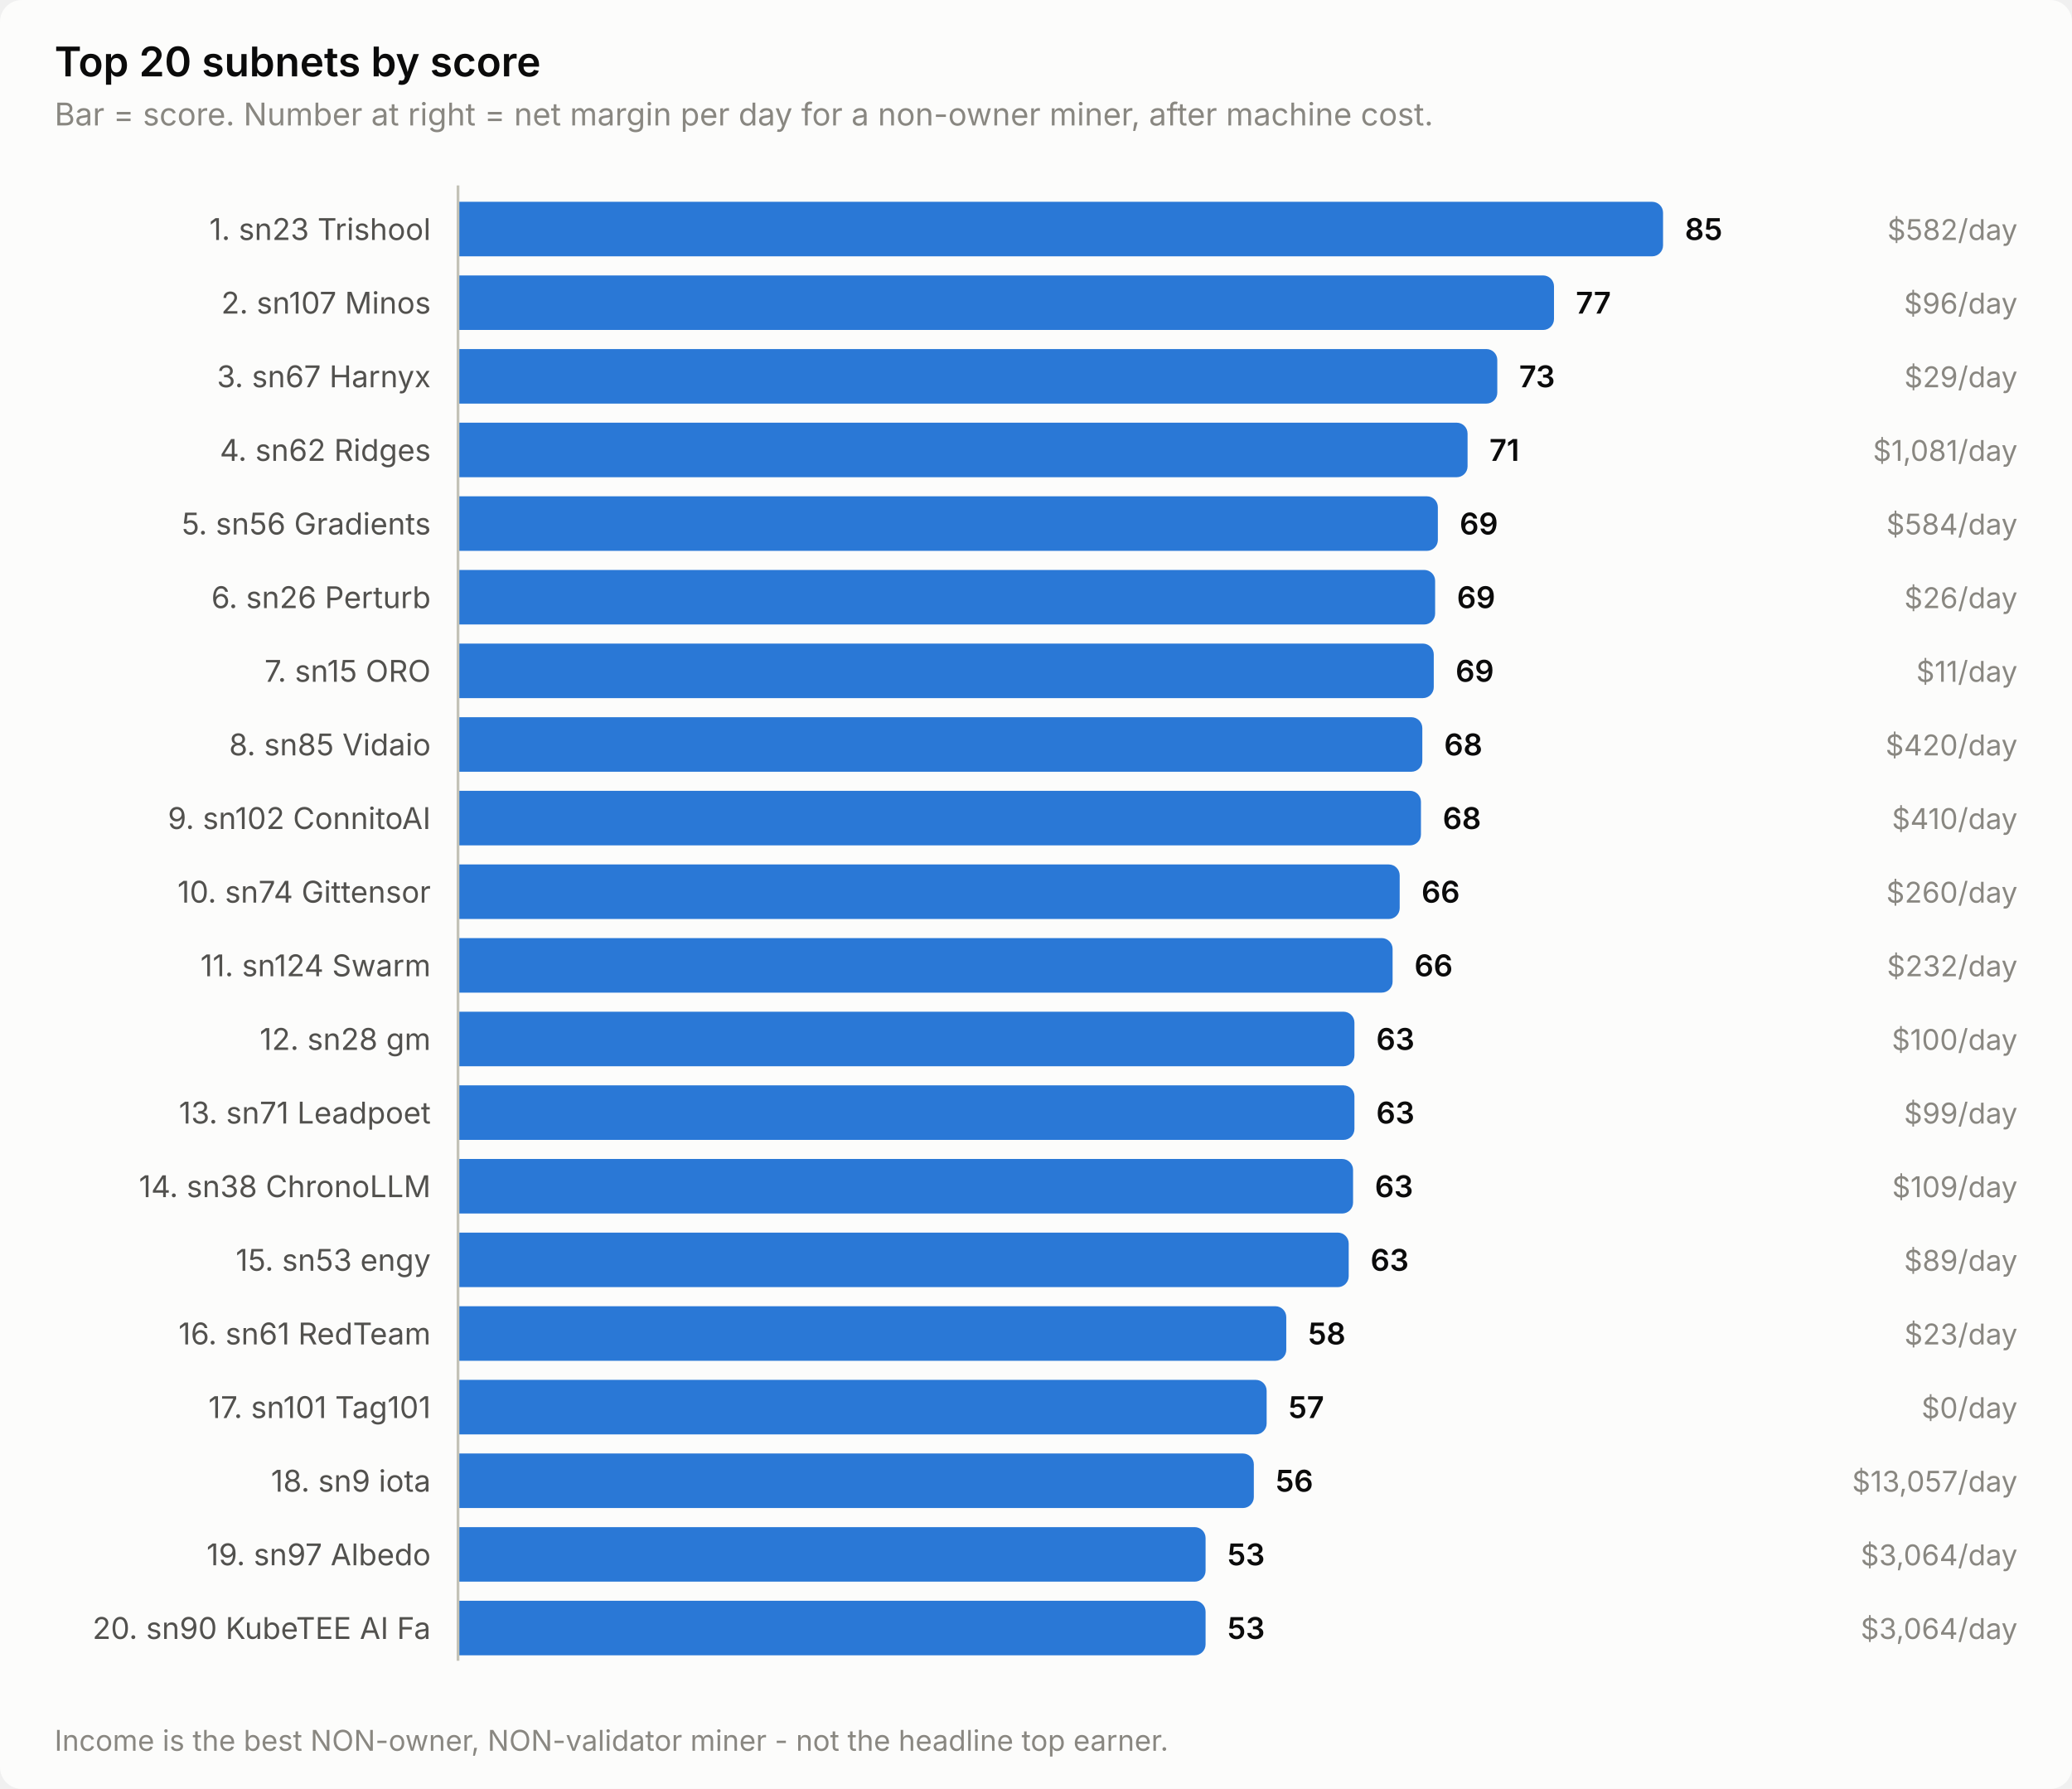
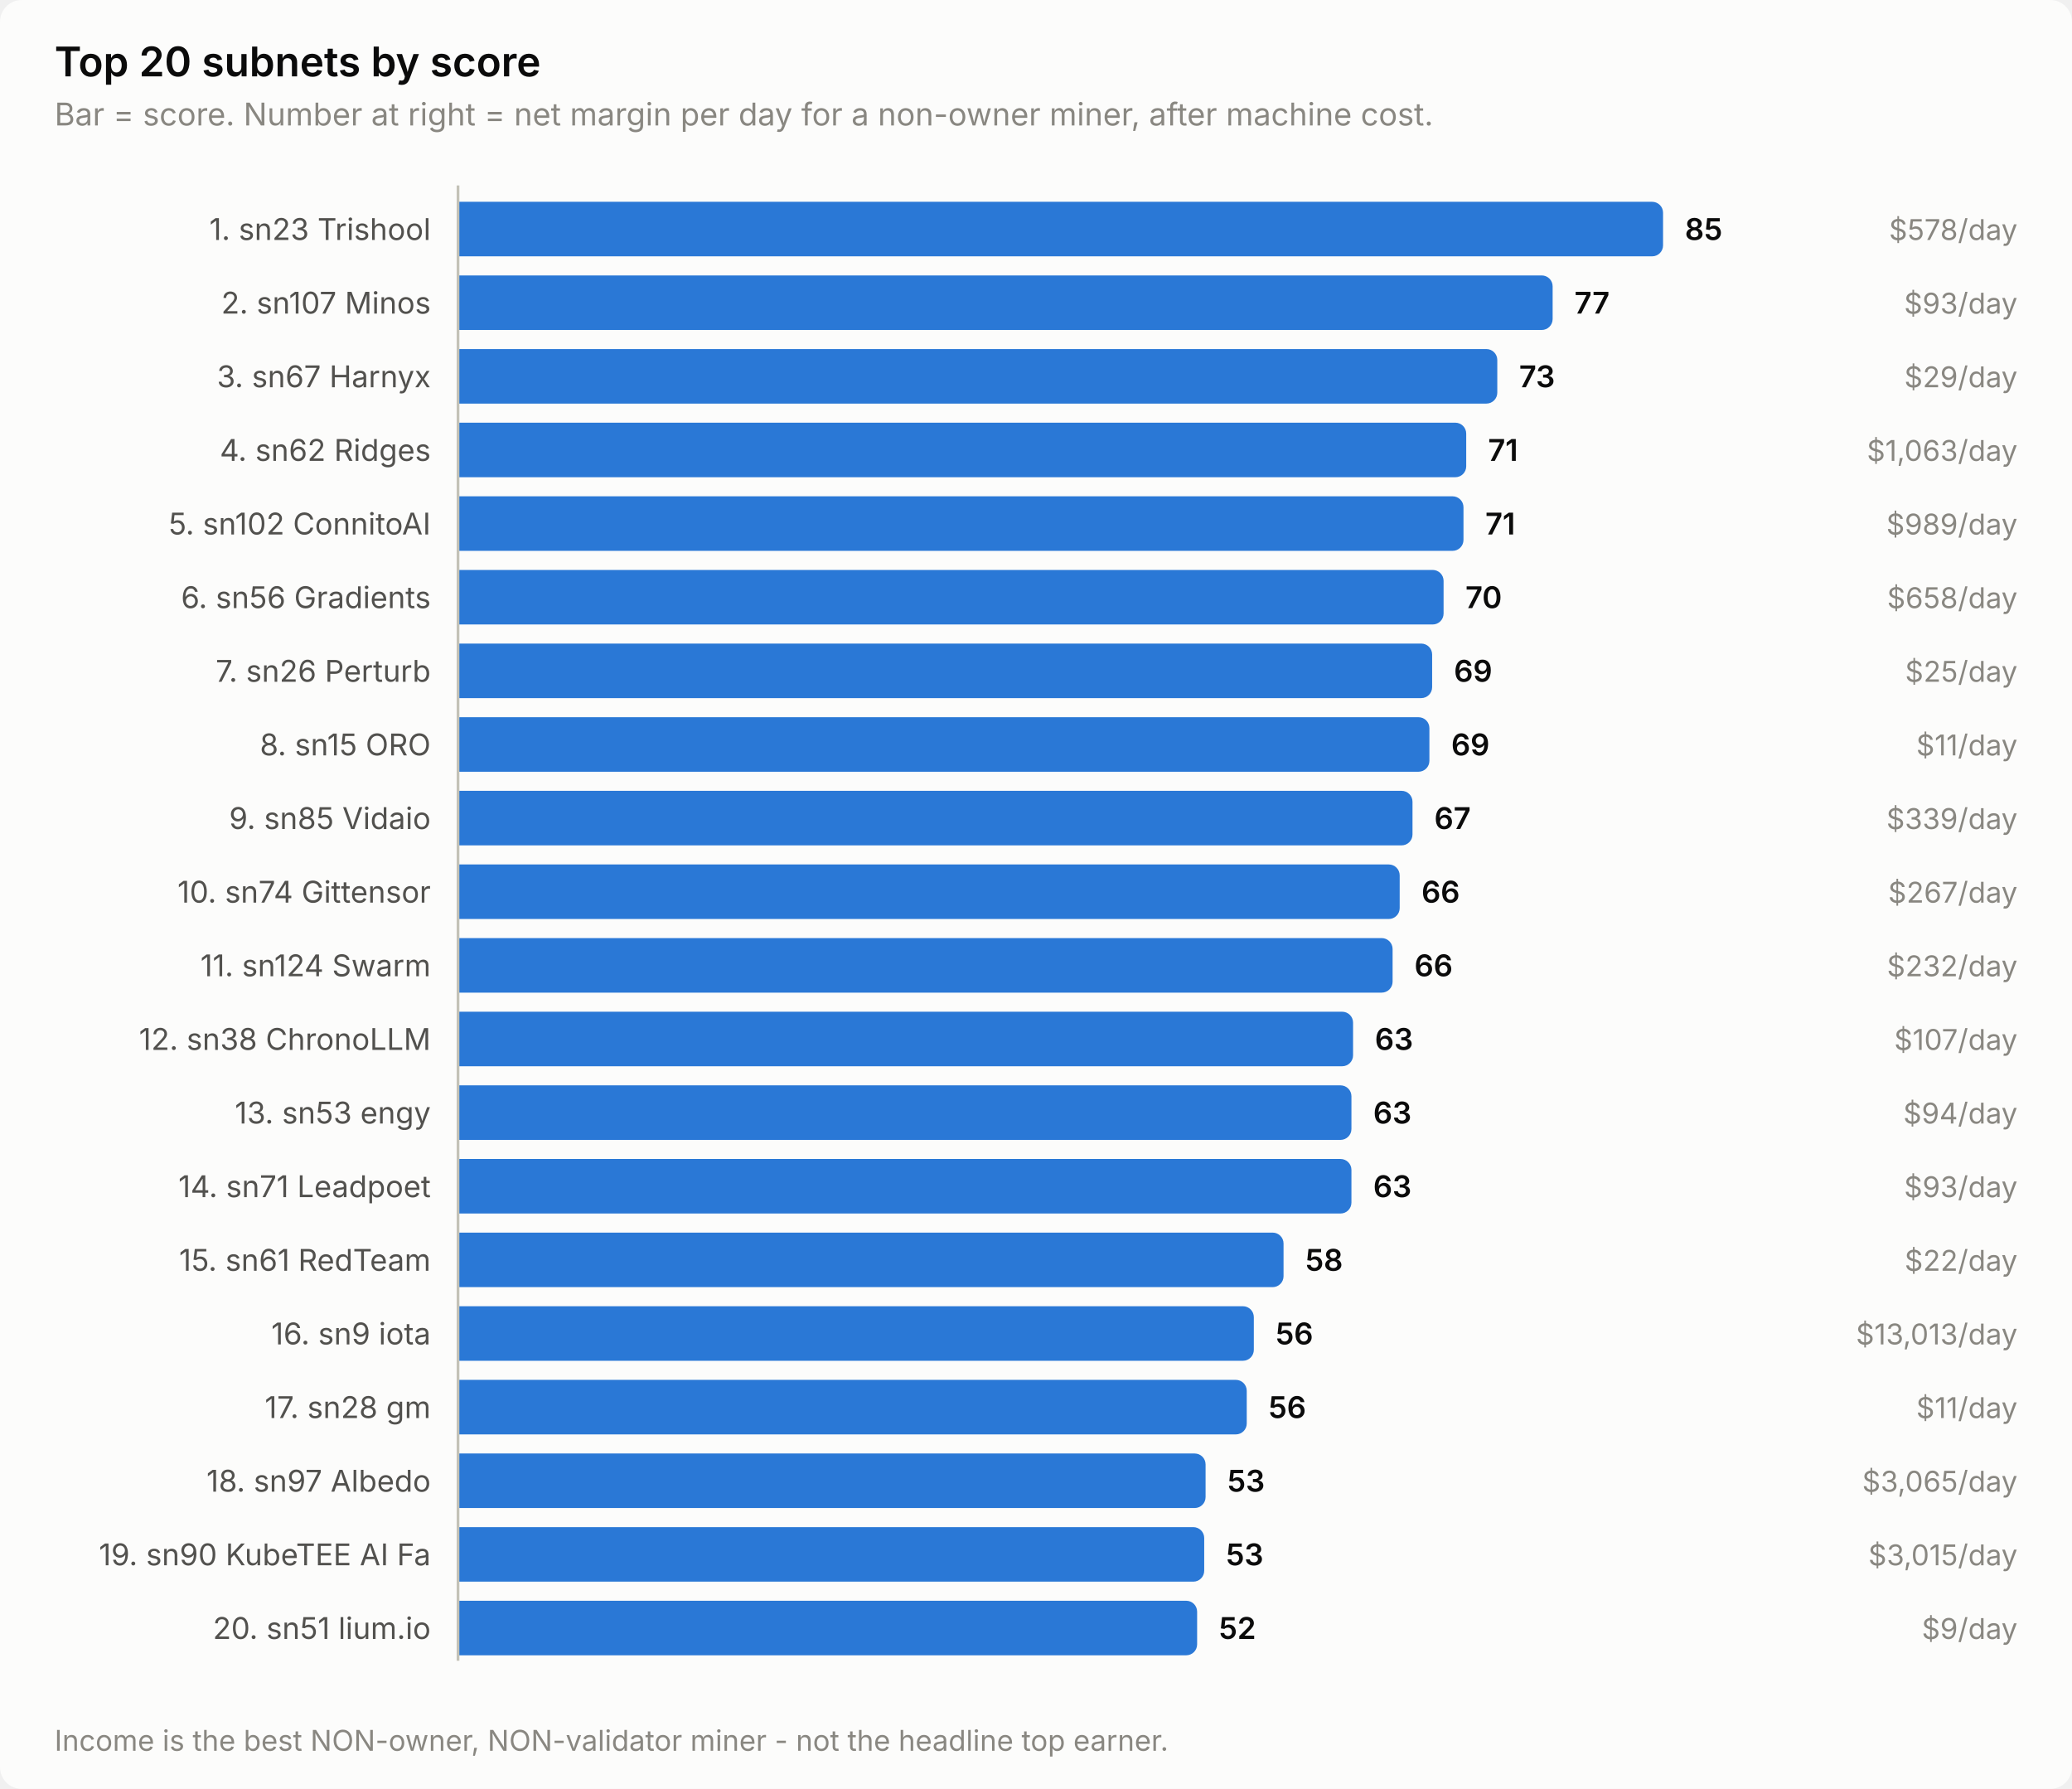
<svg xmlns="http://www.w3.org/2000/svg" width="760" height="656" viewBox="0 0 760 656" role="img" aria-label="Top 20 subnets by score">
  <style>
    text { font-family: system-ui, -apple-system, 'Segoe UI', sans-serif; }
    .t-title { font-size: 15px; font-weight: 600; }
    .t-sub { font-size: 11.5px; }
    .t-lab { font-size: 11px; }
    .t-val { font-size: 11px; font-weight: 600; font-variant-numeric: tabular-nums; }
    .t-tick { font-size: 10.5px; font-variant-numeric: tabular-nums; }

    .surface { fill: #fcfcfb; }
    .ink { fill: #0b0b0b; }
    .ink2 { fill: #52514e; }
    .muted { fill: #898781; }
    .grid { stroke: #e1e0d9; }
    .axis { stroke: #c3c2b7; }
    .accent { fill: #2a78d6; }
    .critical { fill: #d03b3b; }
    .deemph { fill: #d8d7d0; }

    @media (prefers-color-scheme: dark) {
      .surface { fill: #1a1a19; }
      .ink { fill: #ffffff; }
      .ink2 { fill: #c3c2b7; }
      .muted { fill: #898781; }
      .grid { stroke: #2c2c2a; }
      .axis { stroke: #383835; }
      .accent { fill: #3987e5; }
      .deemph { fill: #3a3a37; }
    }
</style>
  <rect class="surface" width="760" height="656" rx="8" />
  <text class="ink t-title" x="20" y="28">Top 20 subnets by score</text>
  <text class="muted t-sub" x="20" y="46">Bar = score. Number at right = net margin per day for a non-owner miner, after machine cost.</text>
  <text class="ink2 t-lab" x="158" y="88" text-anchor="end">1. sn23 Trishool</text>
  <path class="accent" d="M168.0,74.0 H606.0 a4.0,4.0 0 0 1 4.0,4.0 V90.0 a4.0,4.0 0 0 1 -4.0,4.0 H168.0 Z" />
  <text class="ink t-val" x="618.0" y="88">85</text>
-   <text class="muted t-tick" x="740" y="88" text-anchor="end">$582/day</text>
+   <text class="muted t-tick" x="740" y="88" text-anchor="end">$578/day</text>
  <text class="ink2 t-lab" x="158" y="115" text-anchor="end">2. sn107 Minos</text>
-   <path class="accent" d="M168.0,101.0 H566.0 a4.0,4.0 0 0 1 4.0,4.0 V117.0 a4.0,4.0 0 0 1 -4.0,4.0 H168.0 Z" />
-   <text class="ink t-val" x="578.0" y="115">77</text>
-   <text class="muted t-tick" x="740" y="115" text-anchor="end">$96/day</text>
+   <path class="accent" d="M168.0,101.0 H565.5 a4.0,4.0 0 0 1 4.0,4.0 V117.0 a4.0,4.0 0 0 1 -4.0,4.0 H168.0 Z" />
+   <text class="ink t-val" x="577.5" y="115">77</text>
+   <text class="muted t-tick" x="740" y="115" text-anchor="end">$93/day</text>
  <text class="ink2 t-lab" x="158" y="142" text-anchor="end">3. sn67 Harnyx</text>
  <path class="accent" d="M168.0,128.0 H545.2 a4.0,4.0 0 0 1 4.0,4.0 V144.0 a4.0,4.0 0 0 1 -4.0,4.0 H168.0 Z" />
  <text class="ink t-val" x="557.2" y="142">73</text>
  <text class="muted t-tick" x="740" y="142" text-anchor="end">$29/day</text>
  <text class="ink2 t-lab" x="158" y="169" text-anchor="end">4. sn62 Ridges</text>
-   <path class="accent" d="M168.0,155.0 H534.3 a4.0,4.0 0 0 1 4.0,4.0 V171.0 a4.0,4.0 0 0 1 -4.0,4.0 H168.0 Z" />
-   <text class="ink t-val" x="546.3" y="169">71</text>
-   <text class="muted t-tick" x="740" y="169" text-anchor="end">$1,081/day</text>
-   <text class="ink2 t-lab" x="158" y="196" text-anchor="end">5. sn56 Gradients</text>
-   <path class="accent" d="M168.0,182.0 H523.4 a4.0,4.0 0 0 1 4.0,4.0 V198.0 a4.0,4.0 0 0 1 -4.0,4.0 H168.0 Z" />
-   <text class="ink t-val" x="535.4" y="196">69</text>
-   <text class="muted t-tick" x="740" y="196" text-anchor="end">$584/day</text>
-   <text class="ink2 t-lab" x="158" y="223" text-anchor="end">6. sn26 Perturb</text>
-   <path class="accent" d="M168.0,209.0 H522.4 a4.0,4.0 0 0 1 4.0,4.0 V225.0 a4.0,4.0 0 0 1 -4.0,4.0 H168.0 Z" />
-   <text class="ink t-val" x="534.4" y="223">69</text>
-   <text class="muted t-tick" x="740" y="223" text-anchor="end">$26/day</text>
-   <text class="ink2 t-lab" x="158" y="250" text-anchor="end">7. sn15 ORO</text>
-   <path class="accent" d="M168.0,236.0 H521.9 a4.0,4.0 0 0 1 4.0,4.0 V252.0 a4.0,4.0 0 0 1 -4.0,4.0 H168.0 Z" />
-   <text class="ink t-val" x="533.9" y="250">69</text>
-   <text class="muted t-tick" x="740" y="250" text-anchor="end">$11/day</text>
-   <text class="ink2 t-lab" x="158" y="277" text-anchor="end">8. sn85 Vidaio</text>
-   <path class="accent" d="M168.0,263.0 H517.7 a4.0,4.0 0 0 1 4.0,4.0 V279.0 a4.0,4.0 0 0 1 -4.0,4.0 H168.0 Z" />
-   <text class="ink t-val" x="529.7" y="277">68</text>
-   <text class="muted t-tick" x="740" y="277" text-anchor="end">$420/day</text>
-   <text class="ink2 t-lab" x="158" y="304" text-anchor="end">9. sn102 ConnitoAI</text>
-   <path class="accent" d="M168.0,290.0 H517.2 a4.0,4.0 0 0 1 4.0,4.0 V306.0 a4.0,4.0 0 0 1 -4.0,4.0 H168.0 Z" />
-   <text class="ink t-val" x="529.2" y="304">68</text>
-   <text class="muted t-tick" x="740" y="304" text-anchor="end">$410/day</text>
+   <path class="accent" d="M168.0,155.0 H533.8 a4.0,4.0 0 0 1 4.0,4.0 V171.0 a4.0,4.0 0 0 1 -4.0,4.0 H168.0 Z" />
+   <text class="ink t-val" x="545.8" y="169">71</text>
+   <text class="muted t-tick" x="740" y="169" text-anchor="end">$1,063/day</text>
+   <text class="ink2 t-lab" x="158" y="196" text-anchor="end">5. sn102 ConnitoAI</text>
+   <path class="accent" d="M168.0,182.0 H532.8 a4.0,4.0 0 0 1 4.0,4.0 V198.0 a4.0,4.0 0 0 1 -4.0,4.0 H168.0 Z" />
+   <text class="ink t-val" x="544.8" y="196">71</text>
+   <text class="muted t-tick" x="740" y="196" text-anchor="end">$989/day</text>
+   <text class="ink2 t-lab" x="158" y="223" text-anchor="end">6. sn56 Gradients</text>
+   <path class="accent" d="M168.0,209.0 H525.5 a4.0,4.0 0 0 1 4.0,4.0 V225.0 a4.0,4.0 0 0 1 -4.0,4.0 H168.0 Z" />
+   <text class="ink t-val" x="537.5" y="223">70</text>
+   <text class="muted t-tick" x="740" y="223" text-anchor="end">$658/day</text>
+   <text class="ink2 t-lab" x="158" y="250" text-anchor="end">7. sn26 Perturb</text>
+   <path class="accent" d="M168.0,236.0 H521.3 a4.0,4.0 0 0 1 4.0,4.0 V252.0 a4.0,4.0 0 0 1 -4.0,4.0 H168.0 Z" />
+   <text class="ink t-val" x="533.3" y="250">69</text>
+   <text class="muted t-tick" x="740" y="250" text-anchor="end">$25/day</text>
+   <text class="ink2 t-lab" x="158" y="277" text-anchor="end">8. sn15 ORO</text>
+   <path class="accent" d="M168.0,263.0 H520.3 a4.0,4.0 0 0 1 4.0,4.0 V279.0 a4.0,4.0 0 0 1 -4.0,4.0 H168.0 Z" />
+   <text class="ink t-val" x="532.3" y="277">69</text>
+   <text class="muted t-tick" x="740" y="277" text-anchor="end">$11/day</text>
+   <text class="ink2 t-lab" x="158" y="304" text-anchor="end">9. sn85 Vidaio</text>
+   <path class="accent" d="M168.0,290.0 H514.1 a4.0,4.0 0 0 1 4.0,4.0 V306.0 a4.0,4.0 0 0 1 -4.0,4.0 H168.0 Z" />
+   <text class="ink t-val" x="526.1" y="304">67</text>
+   <text class="muted t-tick" x="740" y="304" text-anchor="end">$339/day</text>
  <text class="ink2 t-lab" x="158" y="331" text-anchor="end">10. sn74 Gittensor</text>
  <path class="accent" d="M168.0,317.0 H509.4 a4.0,4.0 0 0 1 4.0,4.0 V333.0 a4.0,4.0 0 0 1 -4.0,4.0 H168.0 Z" />
  <text class="ink t-val" x="521.4" y="331">66</text>
-   <text class="muted t-tick" x="740" y="331" text-anchor="end">$260/day</text>
+   <text class="muted t-tick" x="740" y="331" text-anchor="end">$267/day</text>
  <text class="ink2 t-lab" x="158" y="358" text-anchor="end">11. sn124 Swarm</text>
  <path class="accent" d="M168.0,344.0 H506.8 a4.0,4.0 0 0 1 4.0,4.0 V360.0 a4.0,4.0 0 0 1 -4.0,4.0 H168.0 Z" />
  <text class="ink t-val" x="518.8" y="358">66</text>
  <text class="muted t-tick" x="740" y="358" text-anchor="end">$232/day</text>
-   <text class="ink2 t-lab" x="158" y="385" text-anchor="end">12. sn28 gm</text>
-   <path class="accent" d="M168.0,371.0 H492.8 a4.0,4.0 0 0 1 4.0,4.0 V387.0 a4.0,4.0 0 0 1 -4.0,4.0 H168.0 Z" />
-   <text class="ink t-val" x="504.8" y="385">63</text>
-   <text class="muted t-tick" x="740" y="385" text-anchor="end">$100/day</text>
-   <text class="ink2 t-lab" x="158" y="412" text-anchor="end">13. sn71 Leadpoet</text>
-   <path class="accent" d="M168.0,398.0 H492.8 a4.0,4.0 0 0 1 4.0,4.0 V414.0 a4.0,4.0 0 0 1 -4.0,4.0 H168.0 Z" />
-   <text class="ink t-val" x="504.8" y="412">63</text>
-   <text class="muted t-tick" x="740" y="412" text-anchor="end">$99/day</text>
-   <text class="ink2 t-lab" x="158" y="439" text-anchor="end">14. sn38 ChronoLLM</text>
-   <path class="accent" d="M168.0,425.0 H492.3 a4.0,4.0 0 0 1 4.0,4.0 V441.0 a4.0,4.0 0 0 1 -4.0,4.0 H168.0 Z" />
-   <text class="ink t-val" x="504.3" y="439">63</text>
-   <text class="muted t-tick" x="740" y="439" text-anchor="end">$109/day</text>
-   <text class="ink2 t-lab" x="158" y="466" text-anchor="end">15. sn53 engy</text>
-   <path class="accent" d="M168.0,452.0 H490.7 a4.0,4.0 0 0 1 4.0,4.0 V468.0 a4.0,4.0 0 0 1 -4.0,4.0 H168.0 Z" />
-   <text class="ink t-val" x="502.7" y="466">63</text>
-   <text class="muted t-tick" x="740" y="466" text-anchor="end">$89/day</text>
-   <text class="ink2 t-lab" x="158" y="493" text-anchor="end">16. sn61 RedTeam</text>
-   <path class="accent" d="M168.0,479.0 H467.8 a4.0,4.0 0 0 1 4.0,4.0 V495.0 a4.0,4.0 0 0 1 -4.0,4.0 H168.0 Z" />
-   <text class="ink t-val" x="479.8" y="493">58</text>
-   <text class="muted t-tick" x="740" y="493" text-anchor="end">$23/day</text>
-   <text class="ink2 t-lab" x="158" y="520" text-anchor="end">17. sn101 Tag101</text>
-   <path class="accent" d="M168.0,506.0 H460.6 a4.0,4.0 0 0 1 4.0,4.0 V522.0 a4.0,4.0 0 0 1 -4.0,4.0 H168.0 Z" />
-   <text class="ink t-val" x="472.6" y="520">57</text>
-   <text class="muted t-tick" x="740" y="520" text-anchor="end">$0/day</text>
-   <text class="ink2 t-lab" x="158" y="547" text-anchor="end">18. sn9 iota</text>
-   <path class="accent" d="M168.0,533.0 H455.9 a4.0,4.0 0 0 1 4.0,4.0 V549.0 a4.0,4.0 0 0 1 -4.0,4.0 H168.0 Z" />
-   <text class="ink t-val" x="467.9" y="547">56</text>
-   <text class="muted t-tick" x="740" y="547" text-anchor="end">$13,057/day</text>
-   <text class="ink2 t-lab" x="158" y="574" text-anchor="end">19. sn97 Albedo</text>
-   <path class="accent" d="M168.0,560.0 H438.2 a4.0,4.0 0 0 1 4.0,4.0 V576.0 a4.0,4.0 0 0 1 -4.0,4.0 H168.0 Z" />
-   <text class="ink t-val" x="450.2" y="574">53</text>
-   <text class="muted t-tick" x="740" y="574" text-anchor="end">$3,064/day</text>
-   <text class="ink2 t-lab" x="158" y="601" text-anchor="end">20. sn90 KubeTEE AI Fa</text>
-   <path class="accent" d="M168.0,587.0 H438.2 a4.0,4.0 0 0 1 4.0,4.0 V603.0 a4.0,4.0 0 0 1 -4.0,4.0 H168.0 Z" />
-   <text class="ink t-val" x="450.2" y="601">53</text>
-   <text class="muted t-tick" x="740" y="601" text-anchor="end">$3,064/day</text>
+   <text class="ink2 t-lab" x="158" y="385" text-anchor="end">12. sn38 ChronoLLM</text>
+   <path class="accent" d="M168.0,371.0 H492.3 a4.0,4.0 0 0 1 4.0,4.0 V387.0 a4.0,4.0 0 0 1 -4.0,4.0 H168.0 Z" />
+   <text class="ink t-val" x="504.3" y="385">63</text>
+   <text class="muted t-tick" x="740" y="385" text-anchor="end">$107/day</text>
+   <text class="ink2 t-lab" x="158" y="412" text-anchor="end">13. sn53 engy</text>
+   <path class="accent" d="M168.0,398.0 H491.7 a4.0,4.0 0 0 1 4.0,4.0 V414.0 a4.0,4.0 0 0 1 -4.0,4.0 H168.0 Z" />
+   <text class="ink t-val" x="503.7" y="412">63</text>
+   <text class="muted t-tick" x="740" y="412" text-anchor="end">$94/day</text>
+   <text class="ink2 t-lab" x="158" y="439" text-anchor="end">14. sn71 Leadpoet</text>
+   <path class="accent" d="M168.0,425.0 H491.7 a4.0,4.0 0 0 1 4.0,4.0 V441.0 a4.0,4.0 0 0 1 -4.0,4.0 H168.0 Z" />
+   <text class="ink t-val" x="503.7" y="439">63</text>
+   <text class="muted t-tick" x="740" y="439" text-anchor="end">$93/day</text>
+   <text class="ink2 t-lab" x="158" y="466" text-anchor="end">15. sn61 RedTeam</text>
+   <path class="accent" d="M168.0,452.0 H466.8 a4.0,4.0 0 0 1 4.0,4.0 V468.0 a4.0,4.0 0 0 1 -4.0,4.0 H168.0 Z" />
+   <text class="ink t-val" x="478.8" y="466">58</text>
+   <text class="muted t-tick" x="740" y="466" text-anchor="end">$22/day</text>
+   <text class="ink2 t-lab" x="158" y="493" text-anchor="end">16. sn9 iota</text>
+   <path class="accent" d="M168.0,479.0 H455.9 a4.0,4.0 0 0 1 4.0,4.0 V495.0 a4.0,4.0 0 0 1 -4.0,4.0 H168.0 Z" />
+   <text class="ink t-val" x="467.9" y="493">56</text>
+   <text class="muted t-tick" x="740" y="493" text-anchor="end">$13,013/day</text>
+   <text class="ink2 t-lab" x="158" y="520" text-anchor="end">17. sn28 gm</text>
+   <path class="accent" d="M168.0,506.0 H453.3 a4.0,4.0 0 0 1 4.0,4.0 V522.0 a4.0,4.0 0 0 1 -4.0,4.0 H168.0 Z" />
+   <text class="ink t-val" x="465.3" y="520">56</text>
+   <text class="muted t-tick" x="740" y="520" text-anchor="end">$11/day</text>
+   <text class="ink2 t-lab" x="158" y="547" text-anchor="end">18. sn97 Albedo</text>
+   <path class="accent" d="M168.0,533.0 H438.2 a4.0,4.0 0 0 1 4.0,4.0 V549.0 a4.0,4.0 0 0 1 -4.0,4.0 H168.0 Z" />
+   <text class="ink t-val" x="450.2" y="547">53</text>
+   <text class="muted t-tick" x="740" y="547" text-anchor="end">$3,065/day</text>
+   <text class="ink2 t-lab" x="158" y="574" text-anchor="end">19. sn90 KubeTEE AI Fa</text>
+   <path class="accent" d="M168.0,560.0 H437.7 a4.0,4.0 0 0 1 4.0,4.0 V576.0 a4.0,4.0 0 0 1 -4.0,4.0 H168.0 Z" />
+   <text class="ink t-val" x="449.7" y="574">53</text>
+   <text class="muted t-tick" x="740" y="574" text-anchor="end">$3,015/day</text>
+   <text class="ink2 t-lab" x="158" y="601" text-anchor="end">20. sn51 lium.io</text>
+   <path class="accent" d="M168.0,587.0 H435.1 a4.0,4.0 0 0 1 4.0,4.0 V603.0 a4.0,4.0 0 0 1 -4.0,4.0 H168.0 Z" />
+   <text class="ink t-val" x="447.1" y="601">52</text>
+   <text class="muted t-tick" x="740" y="601" text-anchor="end">$9/day</text>
  <line class="axis" x1="168" y1="68" x2="168" y2="609" stroke-width="1" />
  <text class="muted t-tick" x="20" y="642">Income is the best NON-owner, NON-validator miner - not the headline top earner.</text>
</svg>
